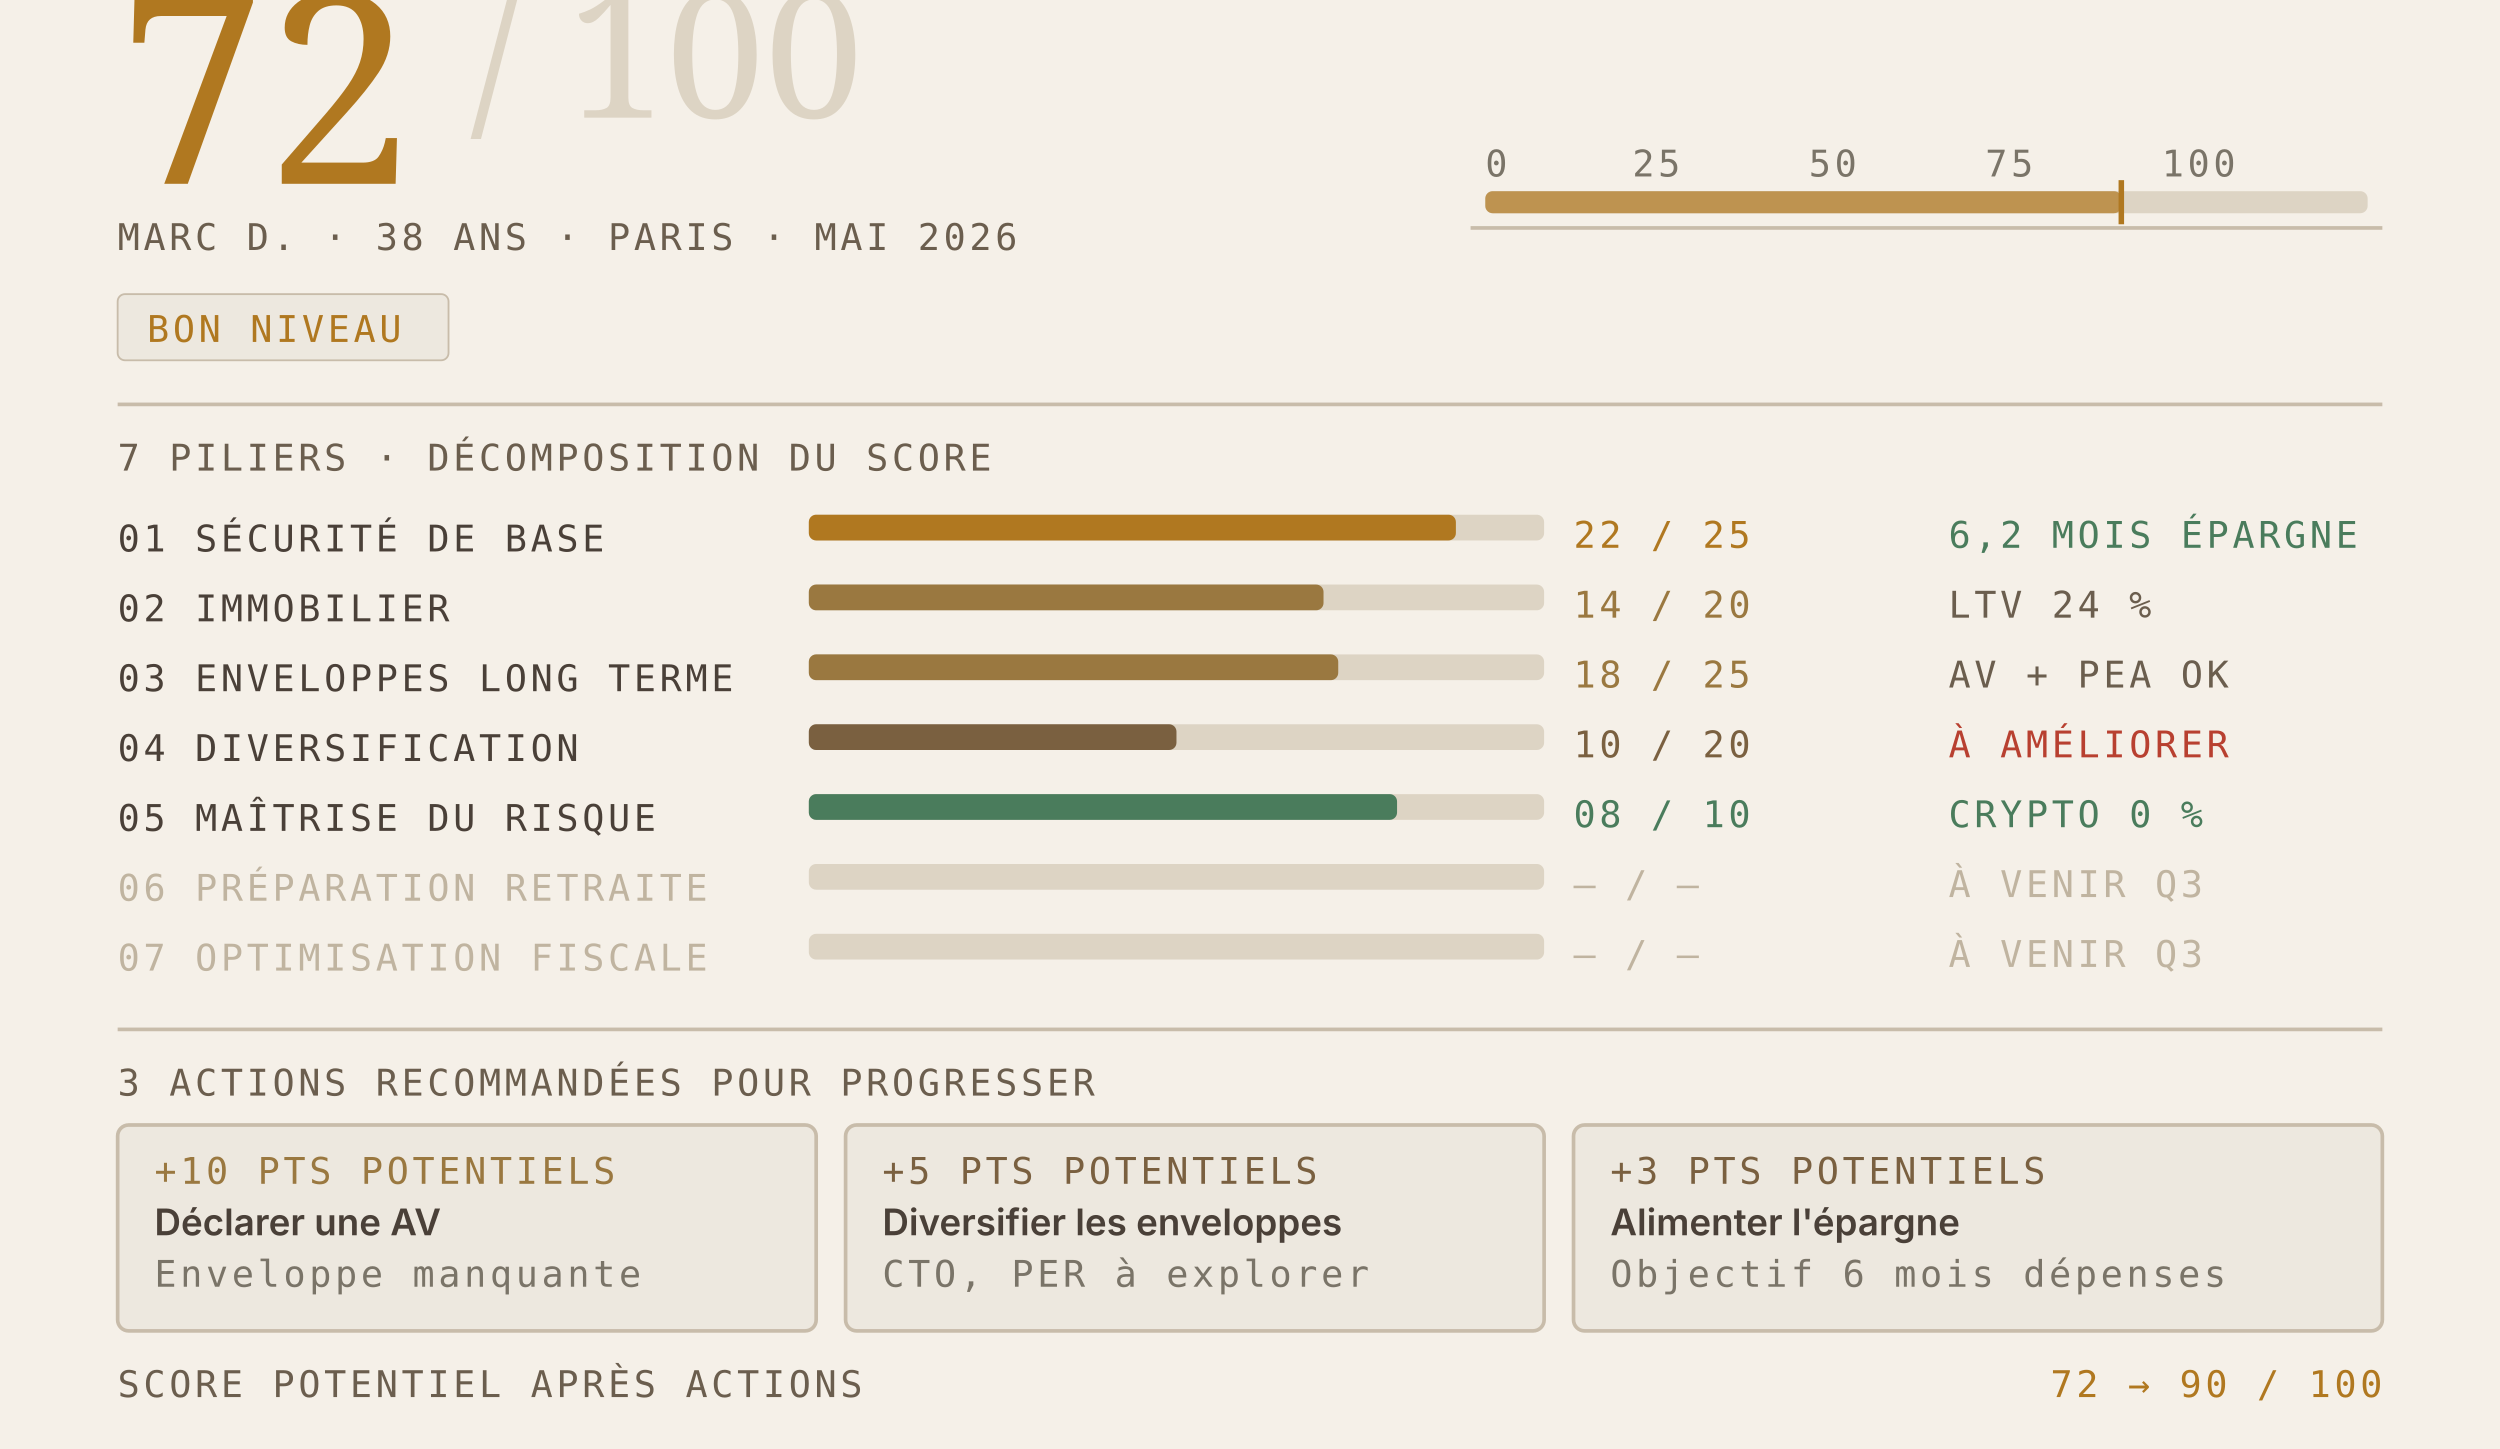
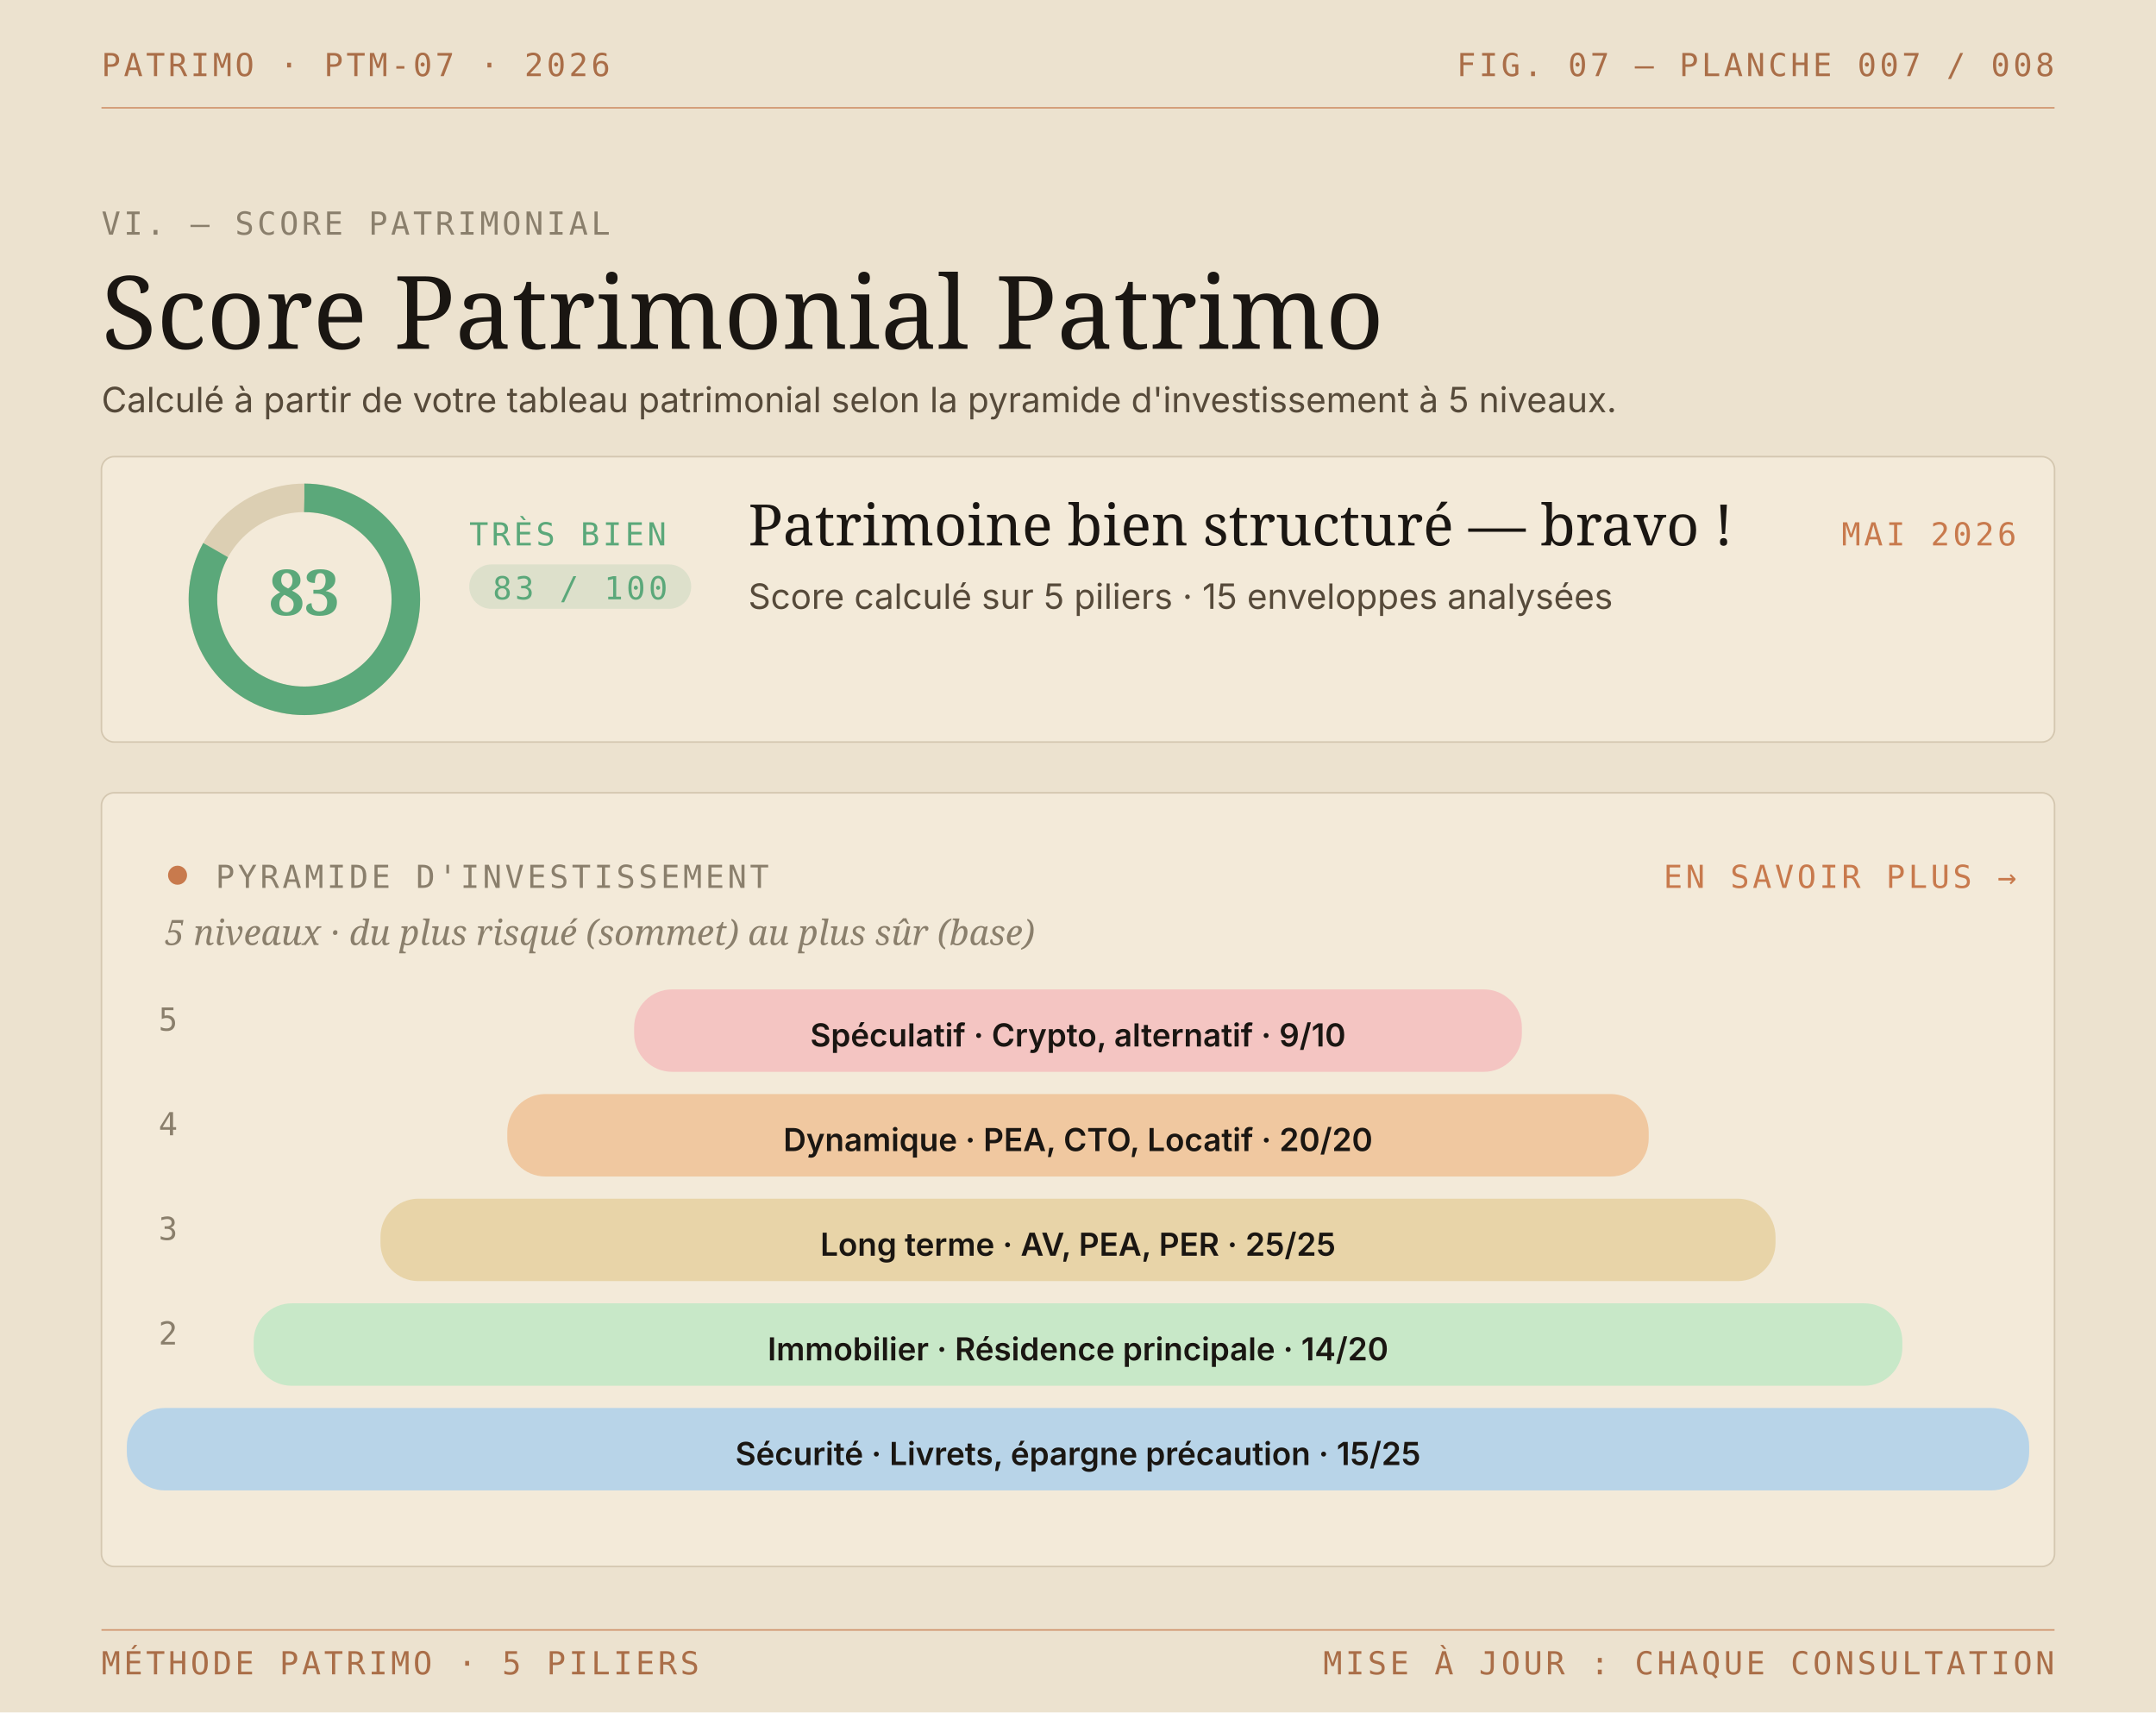
- <svg xmlns="http://www.w3.org/2000/svg" viewBox="0 68 680 394">
-   <style>
+ <svg xmlns="http://www.w3.org/2000/svg" width="100%" viewBox="0 0 680 540" role="img">
+   <defs>
+     <style>
.mono{font-family:ui-monospace,SFMono-Regular,monospace;font-size:10px;letter-spacing:0.1em}
- .srf{font-family:Georgia,serif}
+ .srf{font-family:Georgia,"Tiempos Headline",serif}
.sans{font-family:-apple-system,system-ui,sans-serif}
</style>
-   <rect width="680" height="490" fill="#F5F0E8" />
-   <text x="32" y="118" fill="#B07820" class="srf" font-size="72">72</text>
-   <text x="128" y="100" fill="#DDD4C4" class="srf" font-size="48">/ 100</text>
-   <text x="32" y="136" fill="#6B5E4E" class="mono">MARC D. · 38 ANS · PARIS · MAI 2026</text>
-   <rect x="32" y="148" width="90" height="18" rx="2" fill="#EDE8DF" stroke="#C8BCAA" stroke-width="0.5" />
-   <text x="40" y="161" fill="#B07820" class="mono">BON NIVEAU</text>
-   <line x1="400" y1="130" x2="648" y2="130" stroke="#C8BCAA" stroke-width="1" />
-   <text x="404" y="116" fill="#7A7468" class="mono">0</text>
-   <text x="444" y="116" fill="#7A7468" class="mono">25</text>
-   <text x="492" y="116" fill="#7A7468" class="mono">50</text>
-   <text x="540" y="116" fill="#7A7468" class="mono">75</text>
-   <text x="588" y="116" fill="#7A7468" class="mono">100</text>
-   <rect x="404" y="120" width="240" height="6" rx="2" fill="#DDD4C4" />
-   <rect x="404" y="120" width="173" height="6" rx="2" fill="#B07820" opacity="0.7" />
-   <line x1="577" y1="117" x2="577" y2="129" stroke="#B07820" stroke-width="1.5" />
-   <line x1="32" y1="178" x2="648" y2="178" stroke="#C8BCAA" stroke-width="1" />
-   <text x="32" y="196" fill="#6B5E4E" class="mono">7 PILIERS · DÉCOMPOSITION DU SCORE</text>
-   <text x="32" y="218" fill="#4A4038" class="mono">01  SÉCURITÉ DE BASE</text>
-   <rect x="220" y="208" width="200" height="7" rx="2" fill="#DDD4C4" />
-   <rect x="220" y="208" width="176" height="7" rx="2" fill="#B07820" />
-   <text x="428" y="217" fill="#B07820" class="mono">22 / 25</text>
-   <text x="530" y="217" fill="#4A7C5C" class="mono">6,2 MOIS ÉPARGNE</text>
-   <text x="32" y="237" fill="#4A4038" class="mono">02  IMMOBILIER</text>
-   <rect x="220" y="227" width="200" height="7" rx="2" fill="#DDD4C4" />
-   <rect x="220" y="227" width="140" height="7" rx="2" fill="#9A7840" />
-   <text x="428" y="236" fill="#9A7840" class="mono">14 / 20</text>
-   <text x="530" y="236" fill="#6B5E4E" class="mono">LTV 24 %</text>
-   <text x="32" y="256" fill="#4A4038" class="mono">03  ENVELOPPES LONG TERME</text>
-   <rect x="220" y="246" width="200" height="7" rx="2" fill="#DDD4C4" />
-   <rect x="220" y="246" width="144" height="7" rx="2" fill="#9A7840" />
-   <text x="428" y="255" fill="#9A7840" class="mono">18 / 25</text>
-   <text x="530" y="255" fill="#6B5E4E" class="mono">AV + PEA OK</text>
-   <text x="32" y="275" fill="#4A4038" class="mono">04  DIVERSIFICATION</text>
-   <rect x="220" y="265" width="200" height="7" rx="2" fill="#DDD4C4" />
-   <rect x="220" y="265" width="100" height="7" rx="2" fill="#7A6040" />
-   <text x="428" y="274" fill="#7A6040" class="mono">10 / 20</text>
-   <text x="530" y="274" fill="#B84030" class="mono">À AMÉLIORER</text>
-   <text x="32" y="294" fill="#4A4038" class="mono">05  MAÎTRISE DU RISQUE</text>
-   <rect x="220" y="284" width="200" height="7" rx="2" fill="#DDD4C4" />
-   <rect x="220" y="284" width="160" height="7" rx="2" fill="#4A7C5C" />
-   <text x="428" y="293" fill="#4A7C5C" class="mono">08 / 10</text>
-   <text x="530" y="293" fill="#4A7C5C" class="mono">CRYPTO 0 %</text>
-   <text x="32" y="313" fill="#C0B4A0" class="mono">06  PRÉPARATION RETRAITE</text>
-   <rect x="220" y="303" width="200" height="7" rx="2" fill="#DDD4C4" />
-   <text x="428" y="312" fill="#C0B4A0" class="mono">— / —</text>
-   <text x="530" y="312" fill="#C0B4A0" class="mono">À VENIR Q3</text>
-   <text x="32" y="332" fill="#C0B4A0" class="mono">07  OPTIMISATION FISCALE</text>
-   <rect x="220" y="322" width="200" height="7" rx="2" fill="#DDD4C4" />
-   <text x="428" y="331" fill="#C0B4A0" class="mono">— / —</text>
-   <text x="530" y="331" fill="#C0B4A0" class="mono">À VENIR Q3</text>
-   <line x1="32" y1="348" x2="648" y2="348" stroke="#C8BCAA" stroke-width="1" />
-   <text x="32" y="366" fill="#6B5E4E" class="mono">3 ACTIONS RECOMMANDÉES POUR PROGRESSER</text>
-   <rect x="32" y="374" width="190" height="56" rx="3" fill="#EDE8DF" stroke="#C8BCAA" stroke-width="1" />
-   <text x="42" y="390" fill="#9A7840" class="mono">+10 PTS POTENTIELS</text>
-   <text x="42" y="404" fill="#4A4038" class="sans" font-size="10" font-weight="600">Déclarer une AV</text>
-   <text x="42" y="418" fill="#7A7468" class="mono">Enveloppe manquante</text>
-   <rect x="230" y="374" width="190" height="56" rx="3" fill="#EDE8DF" stroke="#C8BCAA" stroke-width="1" />
-   <text x="240" y="390" fill="#7A6040" class="mono">+5 PTS POTENTIELS</text>
-   <text x="240" y="404" fill="#4A4038" class="sans" font-size="10" font-weight="600">Diversifier les enveloppes</text>
-   <text x="240" y="418" fill="#7A7468" class="mono">CTO, PER à explorer</text>
-   <rect x="428" y="374" width="220" height="56" rx="3" fill="#EDE8DF" stroke="#C8BCAA" stroke-width="1" />
-   <text x="438" y="390" fill="#7A6040" class="mono">+3 PTS POTENTIELS</text>
-   <text x="438" y="404" fill="#4A4038" class="sans" font-size="10" font-weight="600">Alimenter l'épargne</text>
-   <text x="438" y="418" fill="#7A7468" class="mono">Objectif 6 mois dépenses</text>
-   <text x="32" y="448" fill="#6B5E4E" class="mono">SCORE POTENTIEL APRÈS ACTIONS</text>
-   <text x="648" y="448" fill="#B07820" class="mono" text-anchor="end">72 → 90 / 100</text>
+   </defs>
+   <rect width="680" height="540" fill="#ece2cf" />
+   <line x1="32" y1="34" x2="648" y2="34" stroke="#c87a4d" stroke-width="0.5" opacity="0.7" />
+   <text x="32" y="24" fill="#a3623a" class="mono" opacity="0.9">PATRIMO · PTM-07 · 2026</text>
+   <text x="648" y="24" fill="#a3623a" class="mono" text-anchor="end" opacity="0.9">FIG. 07 — PLANCHE 007 / 008</text>
+   <text x="32" y="74" fill="#8a7f6c" class="mono">VI. — SCORE PATRIMONIAL</text>
+   <text x="32" y="110" fill="#1a1612" class="srf" font-size="32">Score Patrimonial Patrimo</text>
+   <text x="32" y="130" fill="#564a3a" class="sans" font-size="11">Calculé à partir de votre tableau patrimonial selon la pyramide d'investissement à 5 niveaux.</text>
+   <rect x="32" y="144" width="616" height="90" fill="#f3ead9" stroke="#d4c7b0" stroke-width="0.5" rx="4" />
+   <circle cx="96" cy="189" r="32" fill="none" stroke="#dccfb3" stroke-width="9" />
+   <circle cx="96" cy="189" r="32" fill="none" stroke="#5ba87a" stroke-width="9" stroke-dasharray="167 201.1" transform="rotate(-90 96 189)" />
+   <text x="96" y="194" fill="#5ba87a" class="srf" font-size="20" text-anchor="middle" font-weight="bold">83</text>
+   <text x="148" y="172" fill="#5ba87a" class="mono">TRÈS BIEN</text>
+   <rect x="148" y="178" width="70" height="14" rx="7" fill="#5ba87a" opacity="0.15" />
+   <text x="183" y="189" fill="#5ba87a" class="mono" text-anchor="middle" font-size="8.5">83 / 100</text>
+   <text x="236" y="172" fill="#1a1612" class="srf" font-size="18">Patrimoine bien structuré — bravo !</text>
+   <text x="236" y="192" fill="#564a3a" class="sans" font-size="11">Score calculé sur 5 piliers · 15 enveloppes analysées</text>
+   <text x="636" y="172" fill="#c87a4d" class="mono" text-anchor="end">MAI 2026</text>
+   <rect x="32" y="250" width="616" height="244" fill="#f3ead9" stroke="#d4c7b0" stroke-width="0.5" rx="4" />
+   <circle cx="56" cy="276" r="3" fill="#c87a4d" />
+   <text x="68" y="280" fill="#8a7f6c" class="mono">PYRAMIDE D'INVESTISSEMENT</text>
+   <text x="636" y="280" fill="#c87a4d" class="mono" text-anchor="end">EN SAVOIR PLUS →</text>
+   <text x="52" y="298" fill="#8a7f6c" class="srf" font-style="italic" font-size="11">5 niveaux · du plus risqué (sommet) au plus sûr (base)</text>
+   <text x="50" y="325" fill="#8a7f6c" class="mono">5</text>
+   <rect x="200" y="312" width="280" height="26" fill="#f4c5c2" rx="12" />
+   <text x="340" y="330" fill="#1a1612" class="sans" font-size="10" text-anchor="middle" font-weight="600">Spéculatif · Crypto, alternatif · 9/10</text>
+   <text x="50" y="358" fill="#8a7f6c" class="mono">4</text>
+   <rect x="160" y="345" width="360" height="26" fill="#f0c8a0" rx="12" />
+   <text x="340" y="363" fill="#1a1612" class="sans" font-size="10" text-anchor="middle" font-weight="600">Dynamique · PEA, CTO, Locatif · 20/20</text>
+   <text x="50" y="391" fill="#8a7f6c" class="mono">3</text>
+   <rect x="120" y="378" width="440" height="26" fill="#e8d4a8" rx="12" />
+   <text x="340" y="396" fill="#1a1612" class="sans" font-size="10" text-anchor="middle" font-weight="600">Long terme · AV, PEA, PER · 25/25</text>
+   <text x="50" y="424" fill="#8a7f6c" class="mono">2</text>
+   <rect x="80" y="411" width="520" height="26" fill="#c8e8c8" rx="12" />
+   <text x="340" y="429" fill="#1a1612" class="sans" font-size="10" text-anchor="middle" font-weight="600">Immobilier · Résidence principale · 14/20</text>
+   <text x="50" y="457" fill="#8a7f6c" class="mono">1</text>
+   <rect x="40" y="444" width="600" height="26" fill="#b8d4e8" rx="12" />
+   <text x="340" y="462" fill="#1a1612" class="sans" font-size="10" text-anchor="middle" font-weight="600">Sécurité · Livrets, épargne précaution · 15/25</text>
+   <line x1="32" y1="514" x2="648" y2="514" stroke="#c87a4d" stroke-width="0.5" opacity="0.7" />
+   <text x="32" y="528" fill="#a3623a" class="mono" opacity="0.9">MÉTHODE PATRIMO · 5 PILIERS</text>
+   <text x="648" y="528" fill="#a3623a" class="mono" text-anchor="end" opacity="0.9">MISE À JOUR : CHAQUE CONSULTATION</text>
</svg>
